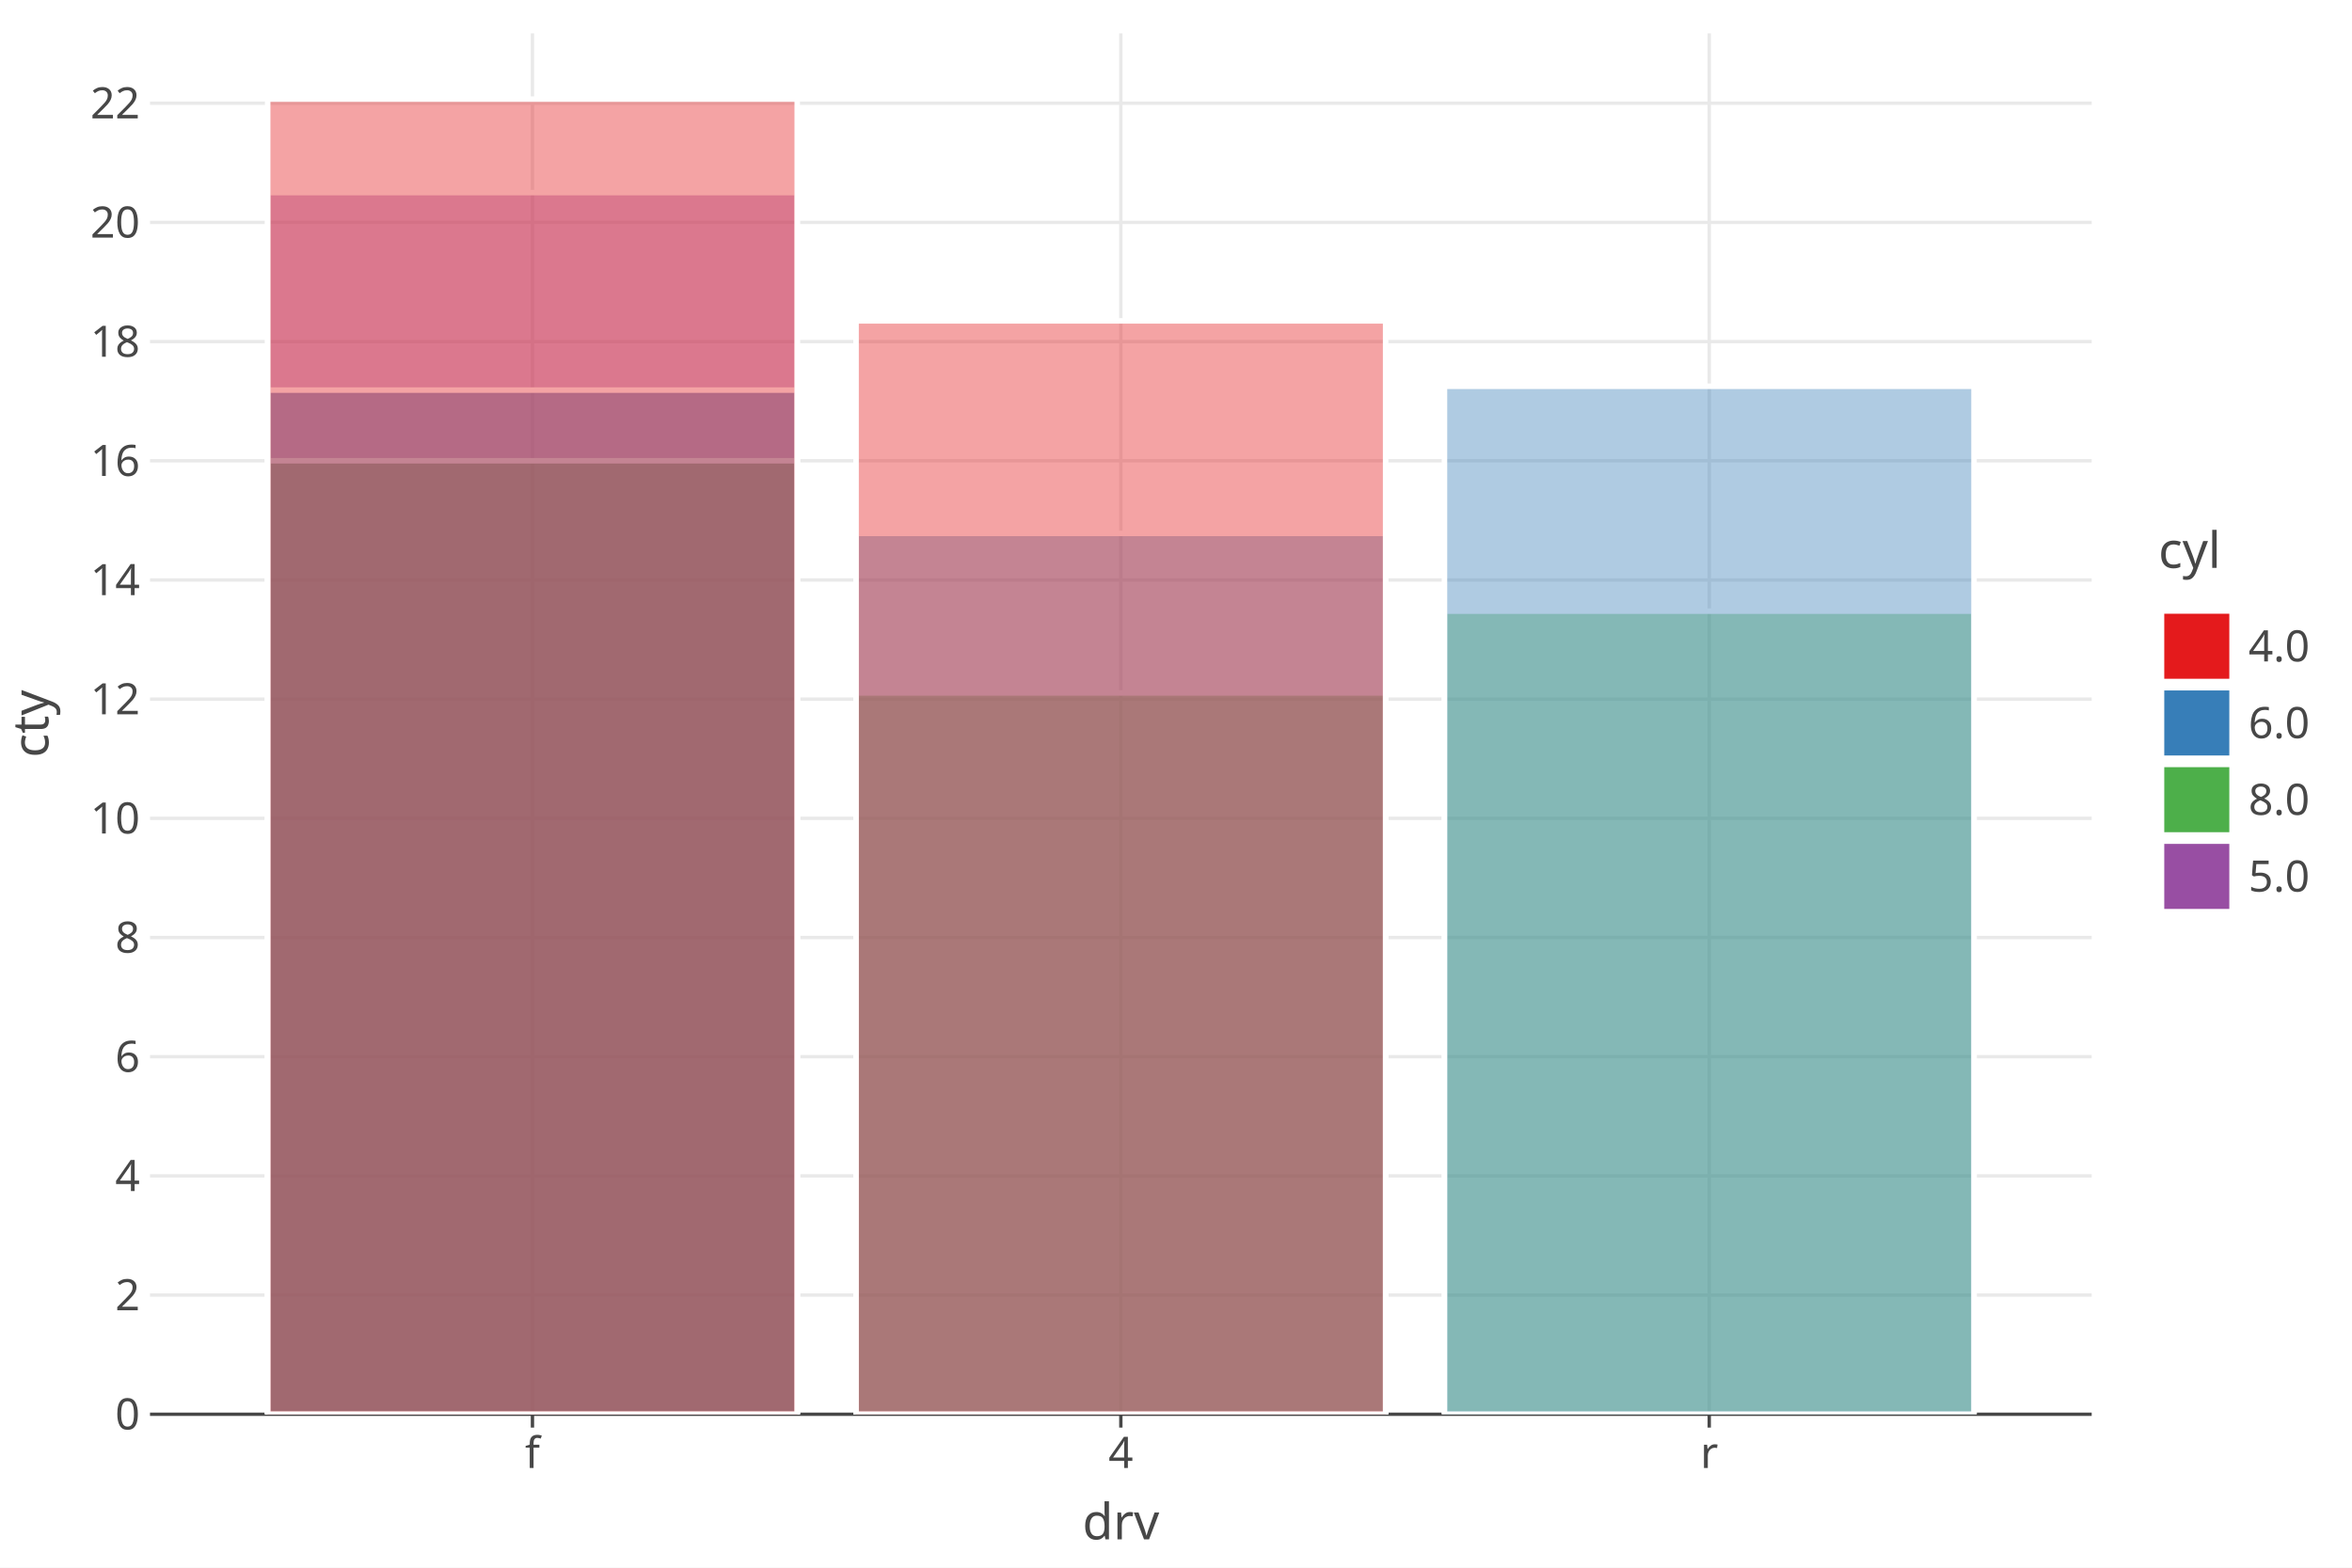
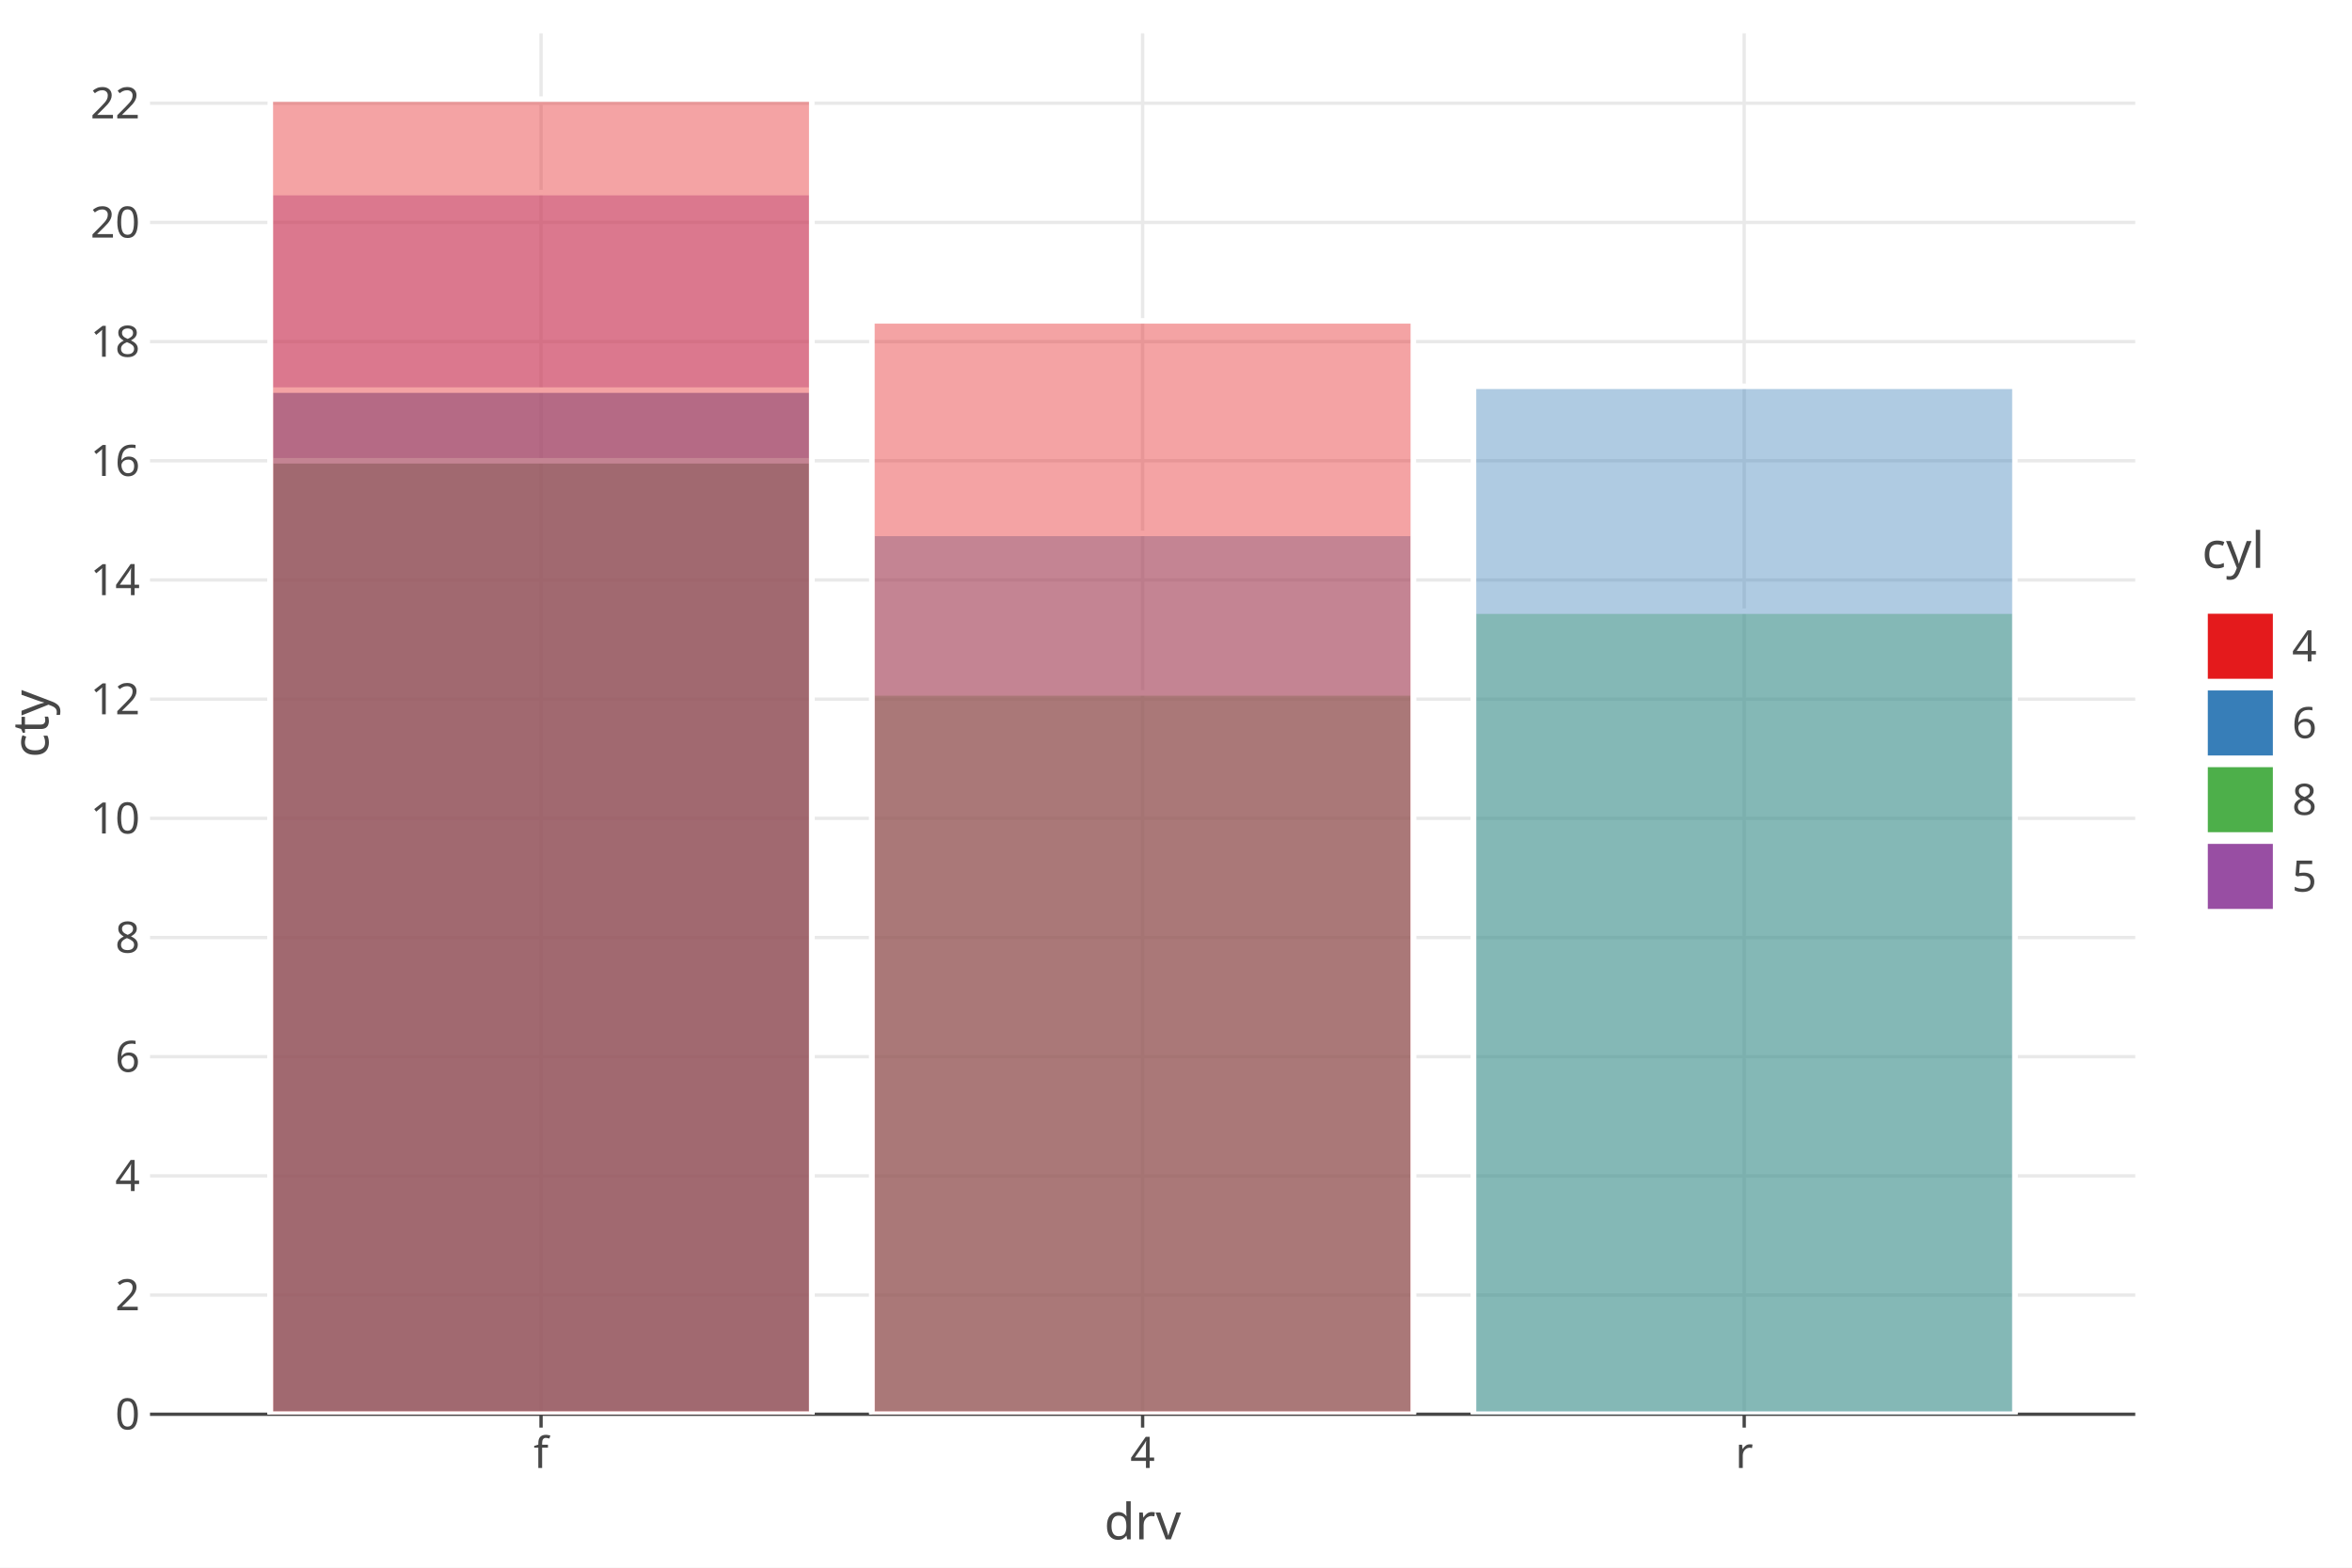
<svg xmlns="http://www.w3.org/2000/svg" class="plt-container" width="705.0" height="470.0">
  <style type="text/css">
  .plt-container {
   font-family: Lucida Grande, sans-serif;
   user-select: none;
   -webkit-user-select: none;
   -moz-user-select: none;
   -ms-user-select: none;
}
text {
   text-rendering: optimizeLegibility;
}
#xXxprefixXx0 .plot-title {
   fill: #474747;
   font-family: Lucida Grande, sans-serif;
   font-size: 16.0px;
   font-weight: normal;
   font-style: normal;   
}
#xXxprefixXx0 .plot-subtitle {
   fill: #474747;
   font-family: Lucida Grande, sans-serif;
   font-size: 15.0px;
   font-weight: normal;
   font-style: normal;   
}
#xXxprefixXx0 .plot-caption {
   fill: #474747;
   font-family: Lucida Grande, sans-serif;
   font-size: 13.0px;
   font-weight: normal;
   font-style: normal;   
}
#xXxprefixXx0 .legend-title {
   fill: #474747;
   font-family: Lucida Grande, sans-serif;
   font-size: 15.0px;
   font-weight: normal;
   font-style: normal;   
}
#xXxprefixXx0 .legend-item {
   fill: #474747;
   font-family: Lucida Grande, sans-serif;
   font-size: 13.0px;
   font-weight: normal;
   font-style: normal;   
}
#xXxprefixXx0 .axis-title-x {
   fill: #474747;
   font-family: Lucida Grande, sans-serif;
   font-size: 15.0px;
   font-weight: normal;
   font-style: normal;   
}
#xXxprefixXx0 .axis-text-x {
   fill: #474747;
   font-family: Lucida Grande, sans-serif;
   font-size: 13.0px;
   font-weight: normal;
   font-style: normal;   
}
#xXxprefixXx2 .axis-tooltip-text-x {
   fill: #ffffff;
   font-family: Lucida Grande, sans-serif;
   font-size: 13.0px;
   font-weight: normal;
   font-style: normal;   
}
#xXxprefixXx0 .axis-title-y {
   fill: #474747;
   font-family: Lucida Grande, sans-serif;
   font-size: 15.0px;
   font-weight: normal;
   font-style: normal;   
}
#xXxprefixXx0 .axis-text-y {
   fill: #474747;
   font-family: Lucida Grande, sans-serif;
   font-size: 13.0px;
   font-weight: normal;
   font-style: normal;   
}
#xXxprefixXx2 .axis-tooltip-text-y {
   fill: #ffffff;
   font-family: Lucida Grande, sans-serif;
   font-size: 13.0px;
   font-weight: normal;
   font-style: normal;   
}
#xXxprefixXx0 .facet-strip-text-x {
   fill: #474747;
   font-family: Lucida Grande, sans-serif;
   font-size: 13.0px;
   font-weight: normal;
   font-style: normal;   
}
#xXxprefixXx0 .facet-strip-text-y {
   fill: #474747;
   font-family: Lucida Grande, sans-serif;
   font-size: 13.0px;
   font-weight: normal;
   font-style: normal;   
}
#xXxprefixXx2 .tooltip-text {
   fill: #474747;
   font-family: Lucida Grande, sans-serif;
   font-size: 13.0px;
   font-weight: normal;
   font-style: normal;   
}
#xXxprefixXx2 .tooltip-title {
   fill: #474747;
   font-family: Lucida Grande, sans-serif;
   font-size: 13.0px;
   font-weight: bold;
   font-style: normal;   
}
#xXxprefixXx2 .tooltip-label {
   fill: #474747;
   font-family: Lucida Grande, sans-serif;
   font-size: 13.0px;
   font-weight: bold;
   font-style: normal;   
}

  </style>
  <g id="xXxprefixXx0">
    <path fill-rule="evenodd" fill="rgb(255,255,255)" fill-opacity="1.0" d="M0.0 0.0 L0.0 470.0 L705.0 470.0 L705.0 0.0 Z">
    </path>
    <g transform="translate(23.0 10.0 ) ">
      <g transform="translate(21.96121 414.0 ) ">
-         <line x1="114.639" y1="-0.0" x2="114.639" y2="-414.0" stroke="rgb(233,233,233)" stroke-opacity="1.0" stroke-width="1.0">
-         </line>
-         <line x1="291.007" y1="-0.0" x2="291.007" y2="-414.0" stroke="rgb(233,233,233)" stroke-opacity="1.0" stroke-width="1.0">
-         </line>
-         <line x1="467.375" y1="-0.0" x2="467.375" y2="-414.0" stroke="rgb(233,233,233)" stroke-opacity="1.0" stroke-width="1.0">
-         </line>
-         <g transform="translate(114.6391 0.0 ) ">
+         <line x1="117.21" y1="-0.0" x2="117.21" y2="-414.0" stroke="rgb(233,233,233)" stroke-opacity="1.0" stroke-width="1.0">
+         </line>
+         <line x1="297.534" y1="-0.0" x2="297.534" y2="-414.0" stroke="rgb(233,233,233)" stroke-opacity="1.0" stroke-width="1.0">
+         </line>
+         <line x1="477.858" y1="-0.0" x2="477.858" y2="-414.0" stroke="rgb(233,233,233)" stroke-opacity="1.0" stroke-width="1.0">
+         </line>
+         <g transform="translate(117.2103 0.0 ) ">
          <line stroke-width="1.0" stroke="rgb(71,71,71)" stroke-opacity="1.0" x2="0.0" y2="4.0">
          </line>
          <g transform="translate(0.0 7.0 ) ">
            <text class="axis-text-x" text-anchor="middle" dy="0.7em">
            f
            </text>
          </g>
        </g>
-         <g transform="translate(291.0069 0.0 ) ">
+         <g transform="translate(297.5339 0.0 ) ">
          <line stroke-width="1.0" stroke="rgb(71,71,71)" stroke-opacity="1.0" x2="0.0" y2="4.0">
          </line>
          <g transform="translate(0.0 7.0 ) ">
            <text class="axis-text-x" text-anchor="middle" dy="0.7em">
            4
            </text>
          </g>
        </g>
-         <g transform="translate(467.3747 0.0 ) ">
+         <g transform="translate(477.8575 0.0 ) ">
          <line stroke-width="1.0" stroke="rgb(71,71,71)" stroke-opacity="1.0" x2="0.0" y2="4.0">
          </line>
          <g transform="translate(0.0 7.0 ) ">
            <text class="axis-text-x" text-anchor="middle" dy="0.7em">
            r
            </text>
          </g>
        </g>
-         <line x1="0.0" y1="0.0" x2="582.014" y2="0.0" stroke-width="1.0" stroke="rgb(71,71,71)" stroke-opacity="1.0">
+         <line x1="0.0" y1="0.0" x2="595.068" y2="0.0" stroke-width="1.0" stroke="rgb(71,71,71)" stroke-opacity="1.0">
        </line>
      </g>
      <g transform="translate(21.96121 0.0 ) ">
-         <line x1="0.0" y1="378.268" x2="582.014" y2="378.268" stroke="rgb(233,233,233)" stroke-opacity="1.0" stroke-width="1.0">
-         </line>
-         <line x1="0.0" y1="342.536" x2="582.014" y2="342.536" stroke="rgb(233,233,233)" stroke-opacity="1.0" stroke-width="1.0">
-         </line>
-         <line x1="0.0" y1="306.804" x2="582.014" y2="306.804" stroke="rgb(233,233,233)" stroke-opacity="1.0" stroke-width="1.0">
-         </line>
-         <line x1="0.0" y1="271.071" x2="582.014" y2="271.071" stroke="rgb(233,233,233)" stroke-opacity="1.0" stroke-width="1.0">
-         </line>
-         <line x1="0.0" y1="235.339" x2="582.014" y2="235.339" stroke="rgb(233,233,233)" stroke-opacity="1.0" stroke-width="1.0">
-         </line>
-         <line x1="0.0" y1="199.607" x2="582.014" y2="199.607" stroke="rgb(233,233,233)" stroke-opacity="1.0" stroke-width="1.0">
-         </line>
-         <line x1="0.0" y1="163.875" x2="582.014" y2="163.875" stroke="rgb(233,233,233)" stroke-opacity="1.0" stroke-width="1.0">
-         </line>
-         <line x1="0.0" y1="128.143" x2="582.014" y2="128.143" stroke="rgb(233,233,233)" stroke-opacity="1.0" stroke-width="1.0">
-         </line>
-         <line x1="0.0" y1="92.411" x2="582.014" y2="92.411" stroke="rgb(233,233,233)" stroke-opacity="1.0" stroke-width="1.0">
-         </line>
-         <line x1="0.0" y1="56.679" x2="582.014" y2="56.679" stroke="rgb(233,233,233)" stroke-opacity="1.0" stroke-width="1.0">
-         </line>
-         <line x1="0.0" y1="20.946" x2="582.014" y2="20.946" stroke="rgb(233,233,233)" stroke-opacity="1.0" stroke-width="1.0">
+         <line x1="0.0" y1="378.268" x2="595.068" y2="378.268" stroke="rgb(233,233,233)" stroke-opacity="1.0" stroke-width="1.0">
+         </line>
+         <line x1="0.0" y1="342.536" x2="595.068" y2="342.536" stroke="rgb(233,233,233)" stroke-opacity="1.0" stroke-width="1.0">
+         </line>
+         <line x1="0.0" y1="306.804" x2="595.068" y2="306.804" stroke="rgb(233,233,233)" stroke-opacity="1.0" stroke-width="1.0">
+         </line>
+         <line x1="0.0" y1="271.071" x2="595.068" y2="271.071" stroke="rgb(233,233,233)" stroke-opacity="1.0" stroke-width="1.0">
+         </line>
+         <line x1="0.0" y1="235.339" x2="595.068" y2="235.339" stroke="rgb(233,233,233)" stroke-opacity="1.0" stroke-width="1.0">
+         </line>
+         <line x1="0.0" y1="199.607" x2="595.068" y2="199.607" stroke="rgb(233,233,233)" stroke-opacity="1.0" stroke-width="1.0">
+         </line>
+         <line x1="0.0" y1="163.875" x2="595.068" y2="163.875" stroke="rgb(233,233,233)" stroke-opacity="1.0" stroke-width="1.0">
+         </line>
+         <line x1="0.0" y1="128.143" x2="595.068" y2="128.143" stroke="rgb(233,233,233)" stroke-opacity="1.0" stroke-width="1.0">
+         </line>
+         <line x1="0.0" y1="92.411" x2="595.068" y2="92.411" stroke="rgb(233,233,233)" stroke-opacity="1.0" stroke-width="1.0">
+         </line>
+         <line x1="0.0" y1="56.679" x2="595.068" y2="56.679" stroke="rgb(233,233,233)" stroke-opacity="1.0" stroke-width="1.0">
+         </line>
+         <line x1="0.0" y1="20.946" x2="595.068" y2="20.946" stroke="rgb(233,233,233)" stroke-opacity="1.0" stroke-width="1.0">
        </line>
        <g transform="translate(0.0 414.0 ) ">
          <g transform="translate(-3.0 0.0 ) ">
            <text class="axis-text-y" text-anchor="end" dy="0.35em">
            0
            </text>
          </g>
        </g>
        <g transform="translate(0.0 378.2679 ) ">
          <g transform="translate(-3.0 0.0 ) ">
            <text class="axis-text-y" text-anchor="end" dy="0.35em">
            2
            </text>
          </g>
        </g>
        <g transform="translate(0.0 342.5357 ) ">
          <g transform="translate(-3.0 0.0 ) ">
            <text class="axis-text-y" text-anchor="end" dy="0.35em">
            4
            </text>
          </g>
        </g>
        <g transform="translate(0.0 306.8036 ) ">
          <g transform="translate(-3.0 0.0 ) ">
            <text class="axis-text-y" text-anchor="end" dy="0.35em">
            6
            </text>
          </g>
        </g>
        <g transform="translate(0.0 271.0714 ) ">
          <g transform="translate(-3.0 0.0 ) ">
            <text class="axis-text-y" text-anchor="end" dy="0.35em">
            8
            </text>
          </g>
        </g>
        <g transform="translate(0.0 235.3393 ) ">
          <g transform="translate(-3.0 0.0 ) ">
            <text class="axis-text-y" text-anchor="end" dy="0.35em">
            10
            </text>
          </g>
        </g>
        <g transform="translate(0.0 199.6071 ) ">
          <g transform="translate(-3.0 0.0 ) ">
            <text class="axis-text-y" text-anchor="end" dy="0.35em">
            12
            </text>
          </g>
        </g>
        <g transform="translate(0.0 163.875 ) ">
          <g transform="translate(-3.0 0.0 ) ">
            <text class="axis-text-y" text-anchor="end" dy="0.35em">
            14
            </text>
          </g>
        </g>
        <g transform="translate(0.0 128.1429 ) ">
          <g transform="translate(-3.0 0.0 ) ">
            <text class="axis-text-y" text-anchor="end" dy="0.35em">
            16
            </text>
          </g>
        </g>
        <g transform="translate(0.0 92.41071 ) ">
          <g transform="translate(-3.0 0.0 ) ">
            <text class="axis-text-y" text-anchor="end" dy="0.35em">
            18
            </text>
          </g>
        </g>
        <g transform="translate(0.0 56.67857 ) ">
          <g transform="translate(-3.0 0.0 ) ">
            <text class="axis-text-y" text-anchor="end" dy="0.35em">
            20
            </text>
          </g>
        </g>
        <g transform="translate(0.0 20.94643 ) ">
          <g transform="translate(-3.0 0.0 ) ">
            <text class="axis-text-y" text-anchor="end" dy="0.35em">
            22
            </text>
          </g>
        </g>
      </g>
-       <g transform="translate(21.96121 0.0 ) " clip-path="url(#xXxprefixXx1)" clip-bounds-jfx="[rect (0.0, 0.0), (582.014, 414.0)]">
+       <g transform="translate(21.96121 0.0 ) " clip-path="url(#xXxprefixXx1)" clip-bounds-jfx="[rect (0.0, 0.0), (595.068, 414.0)]">
        <defs>
          <clipPath id="xXxprefixXx1">
-             <rect x="0.0" y="0.0" width="582.014" height="414.0">
+             <rect x="0.0" y="0.0" width="595.068" height="414.0">
            </rect>
          </clipPath>
        </defs>
-         <rect x="35.274" y="47.746" height="366.254" width="158.731" stroke="rgb(255,255,255)" stroke-opacity="1.0" fill="rgb(152,78,163)" fill-opacity="0.4" stroke-width="1.65">
-         </rect>
-         <rect x="35.274" y="128.143" height="285.857" width="158.731" stroke="rgb(255,255,255)" stroke-opacity="1.0" fill="rgb(77,175,74)" fill-opacity="0.4" stroke-width="1.65">
-         </rect>
-         <rect x="388.009" y="173.233" height="240.767" width="158.731" stroke="rgb(255,255,255)" stroke-opacity="1.0" fill="rgb(77,175,74)" fill-opacity="0.4" stroke-width="1.65">
-         </rect>
-         <rect x="211.641" y="197.746" height="216.254" width="158.731" stroke="rgb(255,255,255)" stroke-opacity="1.0" fill="rgb(77,175,74)" fill-opacity="0.4" stroke-width="1.65">
-         </rect>
-         <rect x="388.009" y="105.81" height="308.19" width="158.731" stroke="rgb(255,255,255)" stroke-opacity="1.0" fill="rgb(55,126,184)" fill-opacity="0.4" stroke-width="1.65">
-         </rect>
-         <rect x="211.641" y="149.917" height="264.083" width="158.731" stroke="rgb(255,255,255)" stroke-opacity="1.0" fill="rgb(55,126,184)" fill-opacity="0.4" stroke-width="1.65">
-         </rect>
-         <rect x="35.274" y="106.953" height="307.047" width="158.731" stroke="rgb(255,255,255)" stroke-opacity="1.0" fill="rgb(55,126,184)" fill-opacity="0.4" stroke-width="1.65">
-         </rect>
-         <rect x="211.641" y="86.196" height="327.804" width="158.731" stroke="rgb(255,255,255)" stroke-opacity="1.0" fill="rgb(228,26,28)" fill-opacity="0.4" stroke-width="1.65">
-         </rect>
-         <rect x="35.274" y="19.714" height="394.286" width="158.731" stroke="rgb(255,255,255)" stroke-opacity="1.0" fill="rgb(228,26,28)" fill-opacity="0.4" stroke-width="1.65">
+         <rect x="36.065" y="47.746" height="366.254" width="162.291" stroke="rgb(255,255,255)" stroke-opacity="1.0" fill="rgb(152,78,163)" fill-opacity="0.4" stroke-width="1.65">
+         </rect>
+         <rect x="36.065" y="128.143" height="285.857" width="162.291" stroke="rgb(255,255,255)" stroke-opacity="1.0" fill="rgb(77,175,74)" fill-opacity="0.4" stroke-width="1.65">
+         </rect>
+         <rect x="396.712" y="173.233" height="240.767" width="162.291" stroke="rgb(255,255,255)" stroke-opacity="1.0" fill="rgb(77,175,74)" fill-opacity="0.4" stroke-width="1.65">
+         </rect>
+         <rect x="216.388" y="197.746" height="216.254" width="162.291" stroke="rgb(255,255,255)" stroke-opacity="1.0" fill="rgb(77,175,74)" fill-opacity="0.4" stroke-width="1.65">
+         </rect>
+         <rect x="396.712" y="105.81" height="308.19" width="162.291" stroke="rgb(255,255,255)" stroke-opacity="1.0" fill="rgb(55,126,184)" fill-opacity="0.4" stroke-width="1.65">
+         </rect>
+         <rect x="216.388" y="149.917" height="264.083" width="162.291" stroke="rgb(255,255,255)" stroke-opacity="1.0" fill="rgb(55,126,184)" fill-opacity="0.4" stroke-width="1.65">
+         </rect>
+         <rect x="36.065" y="106.953" height="307.047" width="162.291" stroke="rgb(255,255,255)" stroke-opacity="1.0" fill="rgb(55,126,184)" fill-opacity="0.4" stroke-width="1.65">
+         </rect>
+         <rect x="216.388" y="86.196" height="327.804" width="162.291" stroke="rgb(255,255,255)" stroke-opacity="1.0" fill="rgb(228,26,28)" fill-opacity="0.4" stroke-width="1.65">
+         </rect>
+         <rect x="36.065" y="19.714" height="394.286" width="162.291" stroke="rgb(255,255,255)" stroke-opacity="1.0" fill="rgb(228,26,28)" fill-opacity="0.4" stroke-width="1.65">
        </rect>
      </g>
    </g>
    <g transform="translate(14.5 217.0 ) rotate(-90.0 ) ">
      <text class="axis-title-y" y="0.0" text-anchor="middle">
      cty
      </text>
    </g>
-     <g transform="translate(335.9681 461.5 ) ">
+     <g transform="translate(342.4952 461.5 ) ">
      <text class="axis-title-x" y="0.0" text-anchor="middle">
      drv
      </text>
    </g>
-     <g transform="translate(636.975 149.75 ) ">
-       <rect x="5.0" y="5.0" height="124.5" width="58.025" stroke="rgb(71,71,71)" stroke-opacity="1.0" stroke-width="0.0" fill="rgb(255,255,255)" fill-opacity="1.0">
+     <g transform="translate(650.0291 149.75 ) ">
+       <rect x="5.0" y="5.0" height="124.5" width="44.971" stroke="rgb(71,71,71)" stroke-opacity="1.0" stroke-width="0.0" fill="rgb(255,255,255)" fill-opacity="1.0">
      </rect>
      <g transform="translate(10.0 10.0 ) ">
        <g transform="translate(0.0 10.5 ) ">
          <text class="legend-title" y="0.0">
          cyl
          </text>
        </g>
        <g transform="translate(0.0 22.5 ) ">
          <g transform="">
            <g>
              <rect x="0.0" y="0.0" height="23.0" width="23.0" stroke-width="0.0" fill="rgb(255,255,255)" fill-opacity="1.0">
              </rect>
              <g transform="translate(1.0 1.0 ) ">
                <g>
                  <rect x="0.0" y="0.0" height="21.0" width="21.0" stroke="rgb(255,255,255)" stroke-opacity="1.0" fill="rgb(228,26,28)" fill-opacity="1.0" stroke-width="1.5">
                  </rect>
                </g>
              </g>
              <rect x="0.0" y="0.0" height="23.0" width="23.0" stroke="rgb(255,255,255)" stroke-opacity="1.0" stroke-width="1.0" fill-opacity="0.0">
              </rect>
            </g>
            <g transform="translate(26.9903 16.05 ) ">
              <text class="legend-item" y="0.0">
-               4.0
+               4
              </text>
            </g>
          </g>
          <g transform="translate(0.0 23.0 ) ">
            <g>
              <rect x="0.0" y="0.0" height="23.0" width="23.0" stroke-width="0.0" fill="rgb(255,255,255)" fill-opacity="1.0">
              </rect>
              <g transform="translate(1.0 1.0 ) ">
                <g>
                  <rect x="0.0" y="0.0" height="21.0" width="21.0" stroke="rgb(255,255,255)" stroke-opacity="1.0" fill="rgb(55,126,184)" fill-opacity="1.0" stroke-width="1.5">
                  </rect>
                </g>
              </g>
              <rect x="0.0" y="0.0" height="23.0" width="23.0" stroke="rgb(255,255,255)" stroke-opacity="1.0" stroke-width="1.0" fill-opacity="0.0">
              </rect>
            </g>
            <g transform="translate(26.9903 16.05 ) ">
              <text class="legend-item" y="0.0">
-               6.0
+               6
              </text>
            </g>
          </g>
          <g transform="translate(0.0 46.0 ) ">
            <g>
              <rect x="0.0" y="0.0" height="23.0" width="23.0" stroke-width="0.0" fill="rgb(255,255,255)" fill-opacity="1.0">
              </rect>
              <g transform="translate(1.0 1.0 ) ">
                <g>
                  <rect x="0.0" y="0.0" height="21.0" width="21.0" stroke="rgb(255,255,255)" stroke-opacity="1.0" fill="rgb(77,175,74)" fill-opacity="1.0" stroke-width="1.5">
                  </rect>
                </g>
              </g>
              <rect x="0.0" y="0.0" height="23.0" width="23.0" stroke="rgb(255,255,255)" stroke-opacity="1.0" stroke-width="1.0" fill-opacity="0.0">
              </rect>
            </g>
            <g transform="translate(26.9903 16.05 ) ">
              <text class="legend-item" y="0.0">
-               8.0
+               8
              </text>
            </g>
          </g>
          <g transform="translate(0.0 69.0 ) ">
            <g>
              <rect x="0.0" y="0.0" height="23.0" width="23.0" stroke-width="0.0" fill="rgb(255,255,255)" fill-opacity="1.0">
              </rect>
              <g transform="translate(1.0 1.0 ) ">
                <g>
                  <rect x="0.0" y="0.0" height="21.0" width="21.0" stroke="rgb(255,255,255)" stroke-opacity="1.0" fill="rgb(152,78,163)" fill-opacity="1.0" stroke-width="1.5">
                  </rect>
                </g>
              </g>
              <rect x="0.0" y="0.0" height="23.0" width="23.0" stroke="rgb(255,255,255)" stroke-opacity="1.0" stroke-width="1.0" fill-opacity="0.0">
              </rect>
            </g>
            <g transform="translate(26.9903 16.05 ) ">
              <text class="legend-item" y="0.0">
-               5.0
+               5
              </text>
            </g>
          </g>
        </g>
      </g>
    </g>
    <path fill="rgb(0,0,0)" fill-opacity="0.0" stroke="rgb(71,71,71)" stroke-opacity="1.0" stroke-width="0.0" d="M0.0 0.0 L0.0 470.0 L705.0 470.0 L705.0 0.0 Z">
    </path>
  </g>
  <g id="xXxprefixXx2">
  </g>
</svg>
